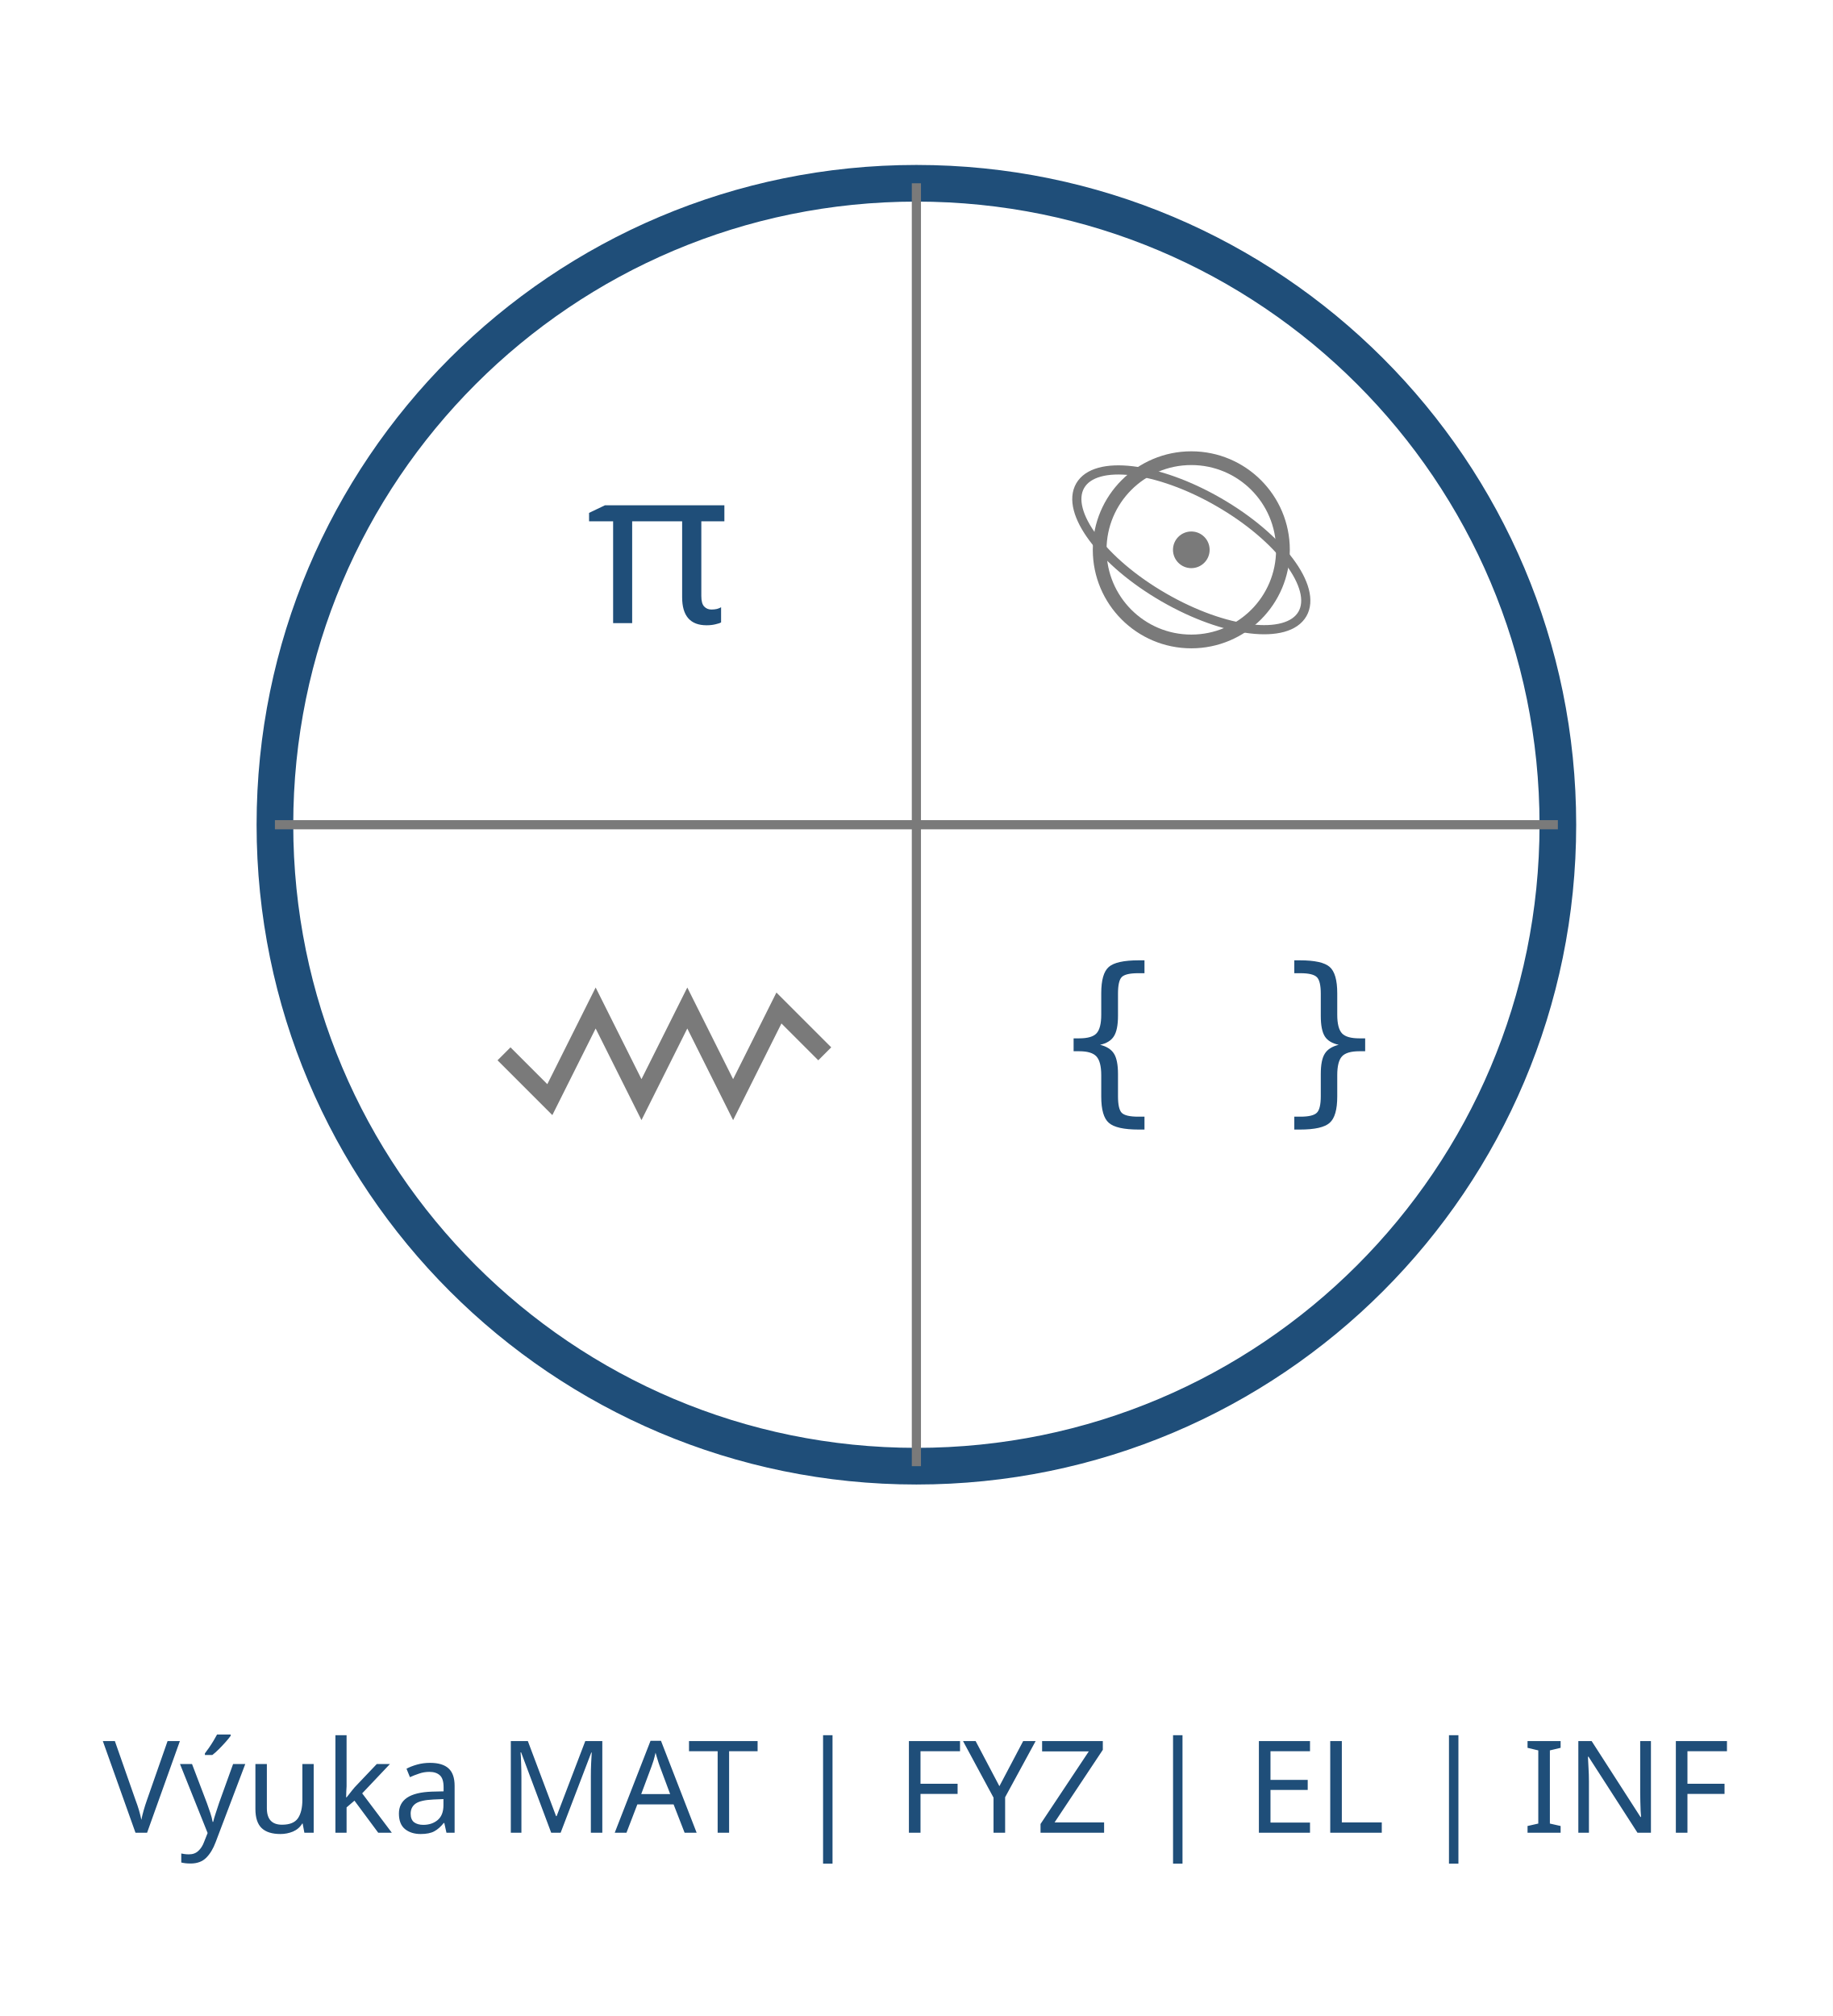
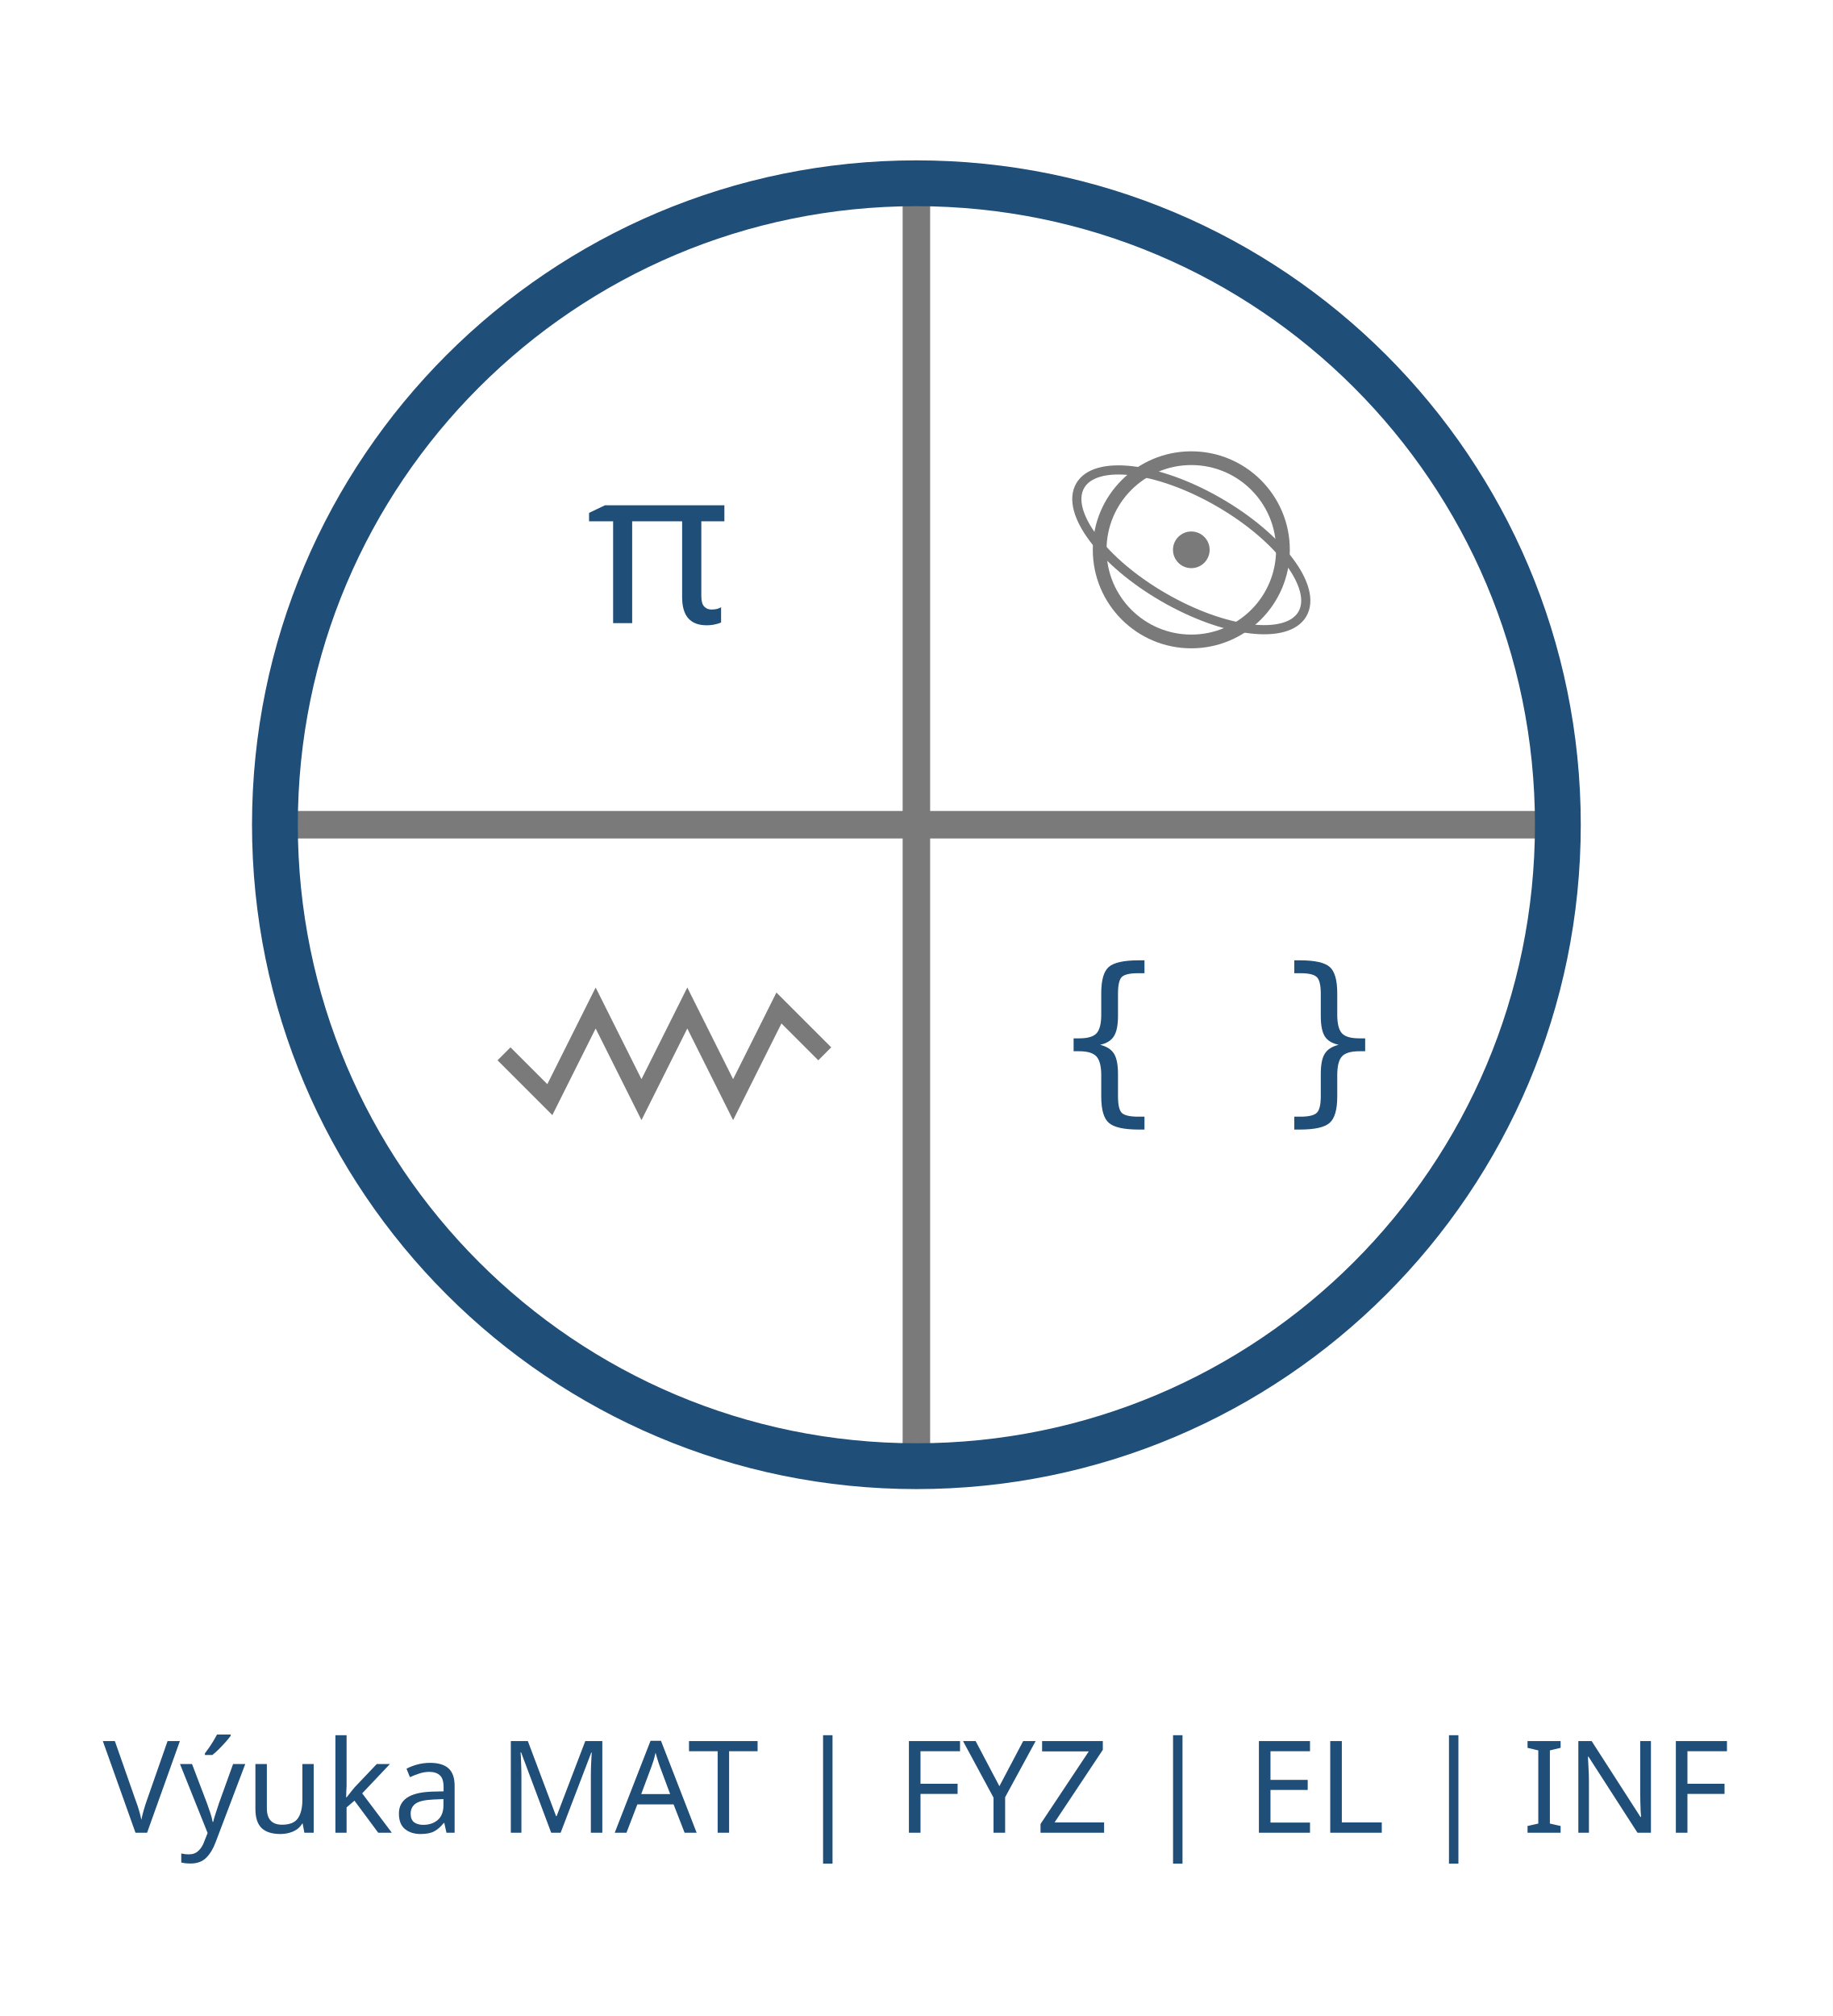
<svg xmlns="http://www.w3.org/2000/svg" width="200" height="220" viewBox="0 0 200 220">
  <rect width="200" height="220" fill="white" />
-   <circle cx="100" cy="90" r="70" fill="none" stroke="#1F4E79" stroke-width="4" />
-   <line x1="100" y1="20" x2="100" y2="160" stroke="#7A7A7A" stroke-width="1" />
-   <line x1="30" y1="90" x2="170" y2="90" stroke="#7A7A7A" stroke-width="1" />
+   <line x1="100" y1="20" x2="100" y2="160" stroke="#7A7A7A" stroke-width="3" />
+   <line x1="30" y1="90" x2="170" y2="90" stroke="#7A7A7A" stroke-width="3" />
+   <circle cx="100" cy="90" r="70" fill="none" stroke="#1F4E79" stroke-width="5" />
  <text x="64" y="68" font-size="24" fill="#1F4E79" font-family="sans-serif">π</text>
  <circle cx="130" cy="60" r="10" stroke="#7A7A7A" stroke-width="1.5" fill="none" />
  <circle cx="130" cy="60" r="2" fill="#7A7A7A" />
  <ellipse cx="130" cy="60" rx="14" ry="6" stroke="#7A7A7A" stroke-width="1" fill="none" transform="rotate(30 130 60)" />
  <polyline points="55,115 60,120 65,110 70,120 75,110 80,120 85,110 90,115" fill="none" stroke="#7A7A7A" stroke-width="2" />
  <text x="115" y="120" font-size="20" fill="#1F4E79" font-family="monospace">{ }</text>
  <text x="100" y="200" font-size="14" text-anchor="middle" fill="#1F4E79" font-family="sans-serif">
    Výuka MAT | FYZ | EL | INF
  </text>
</svg>
